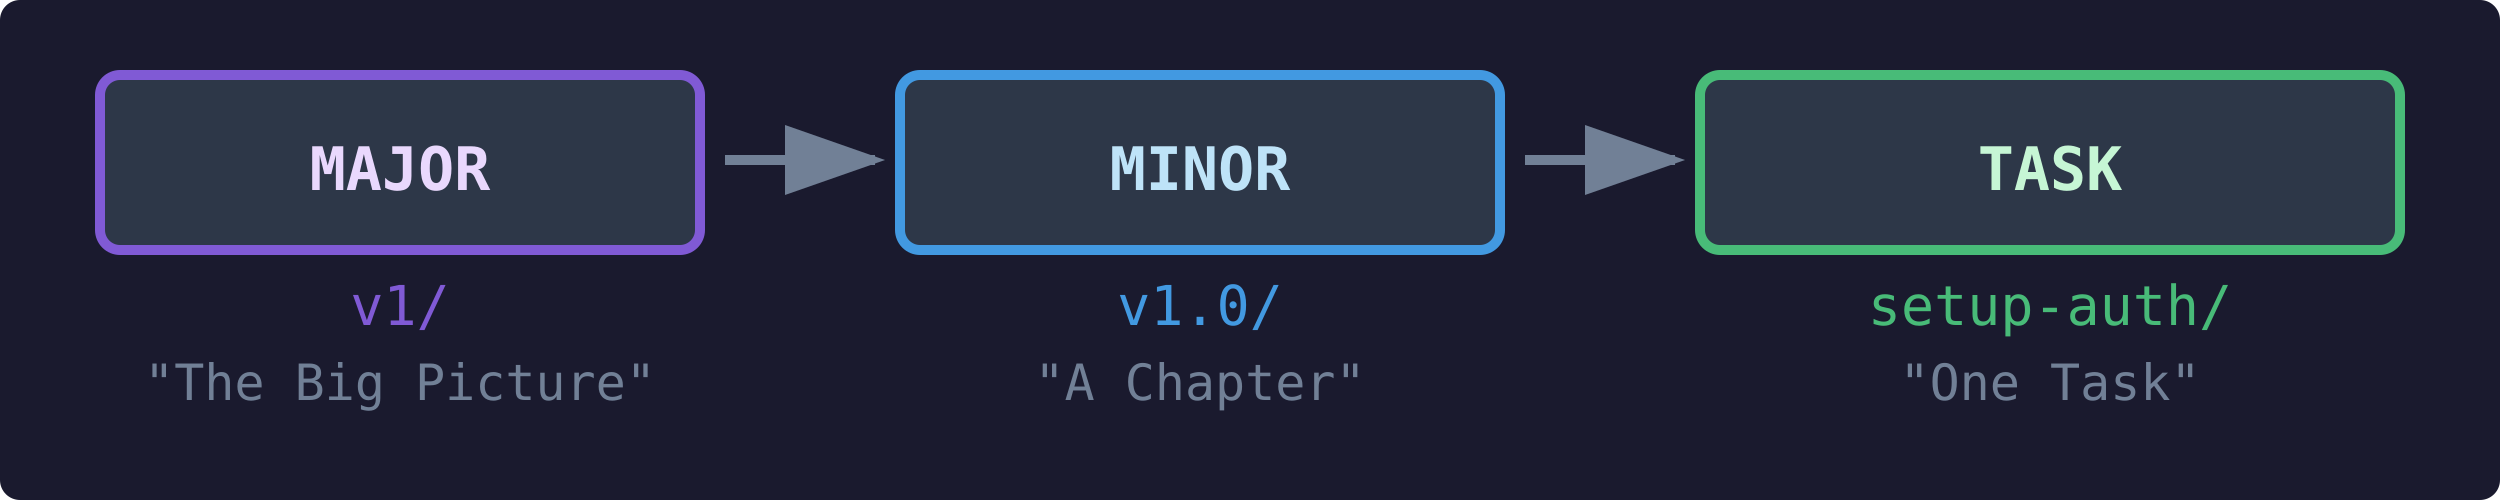
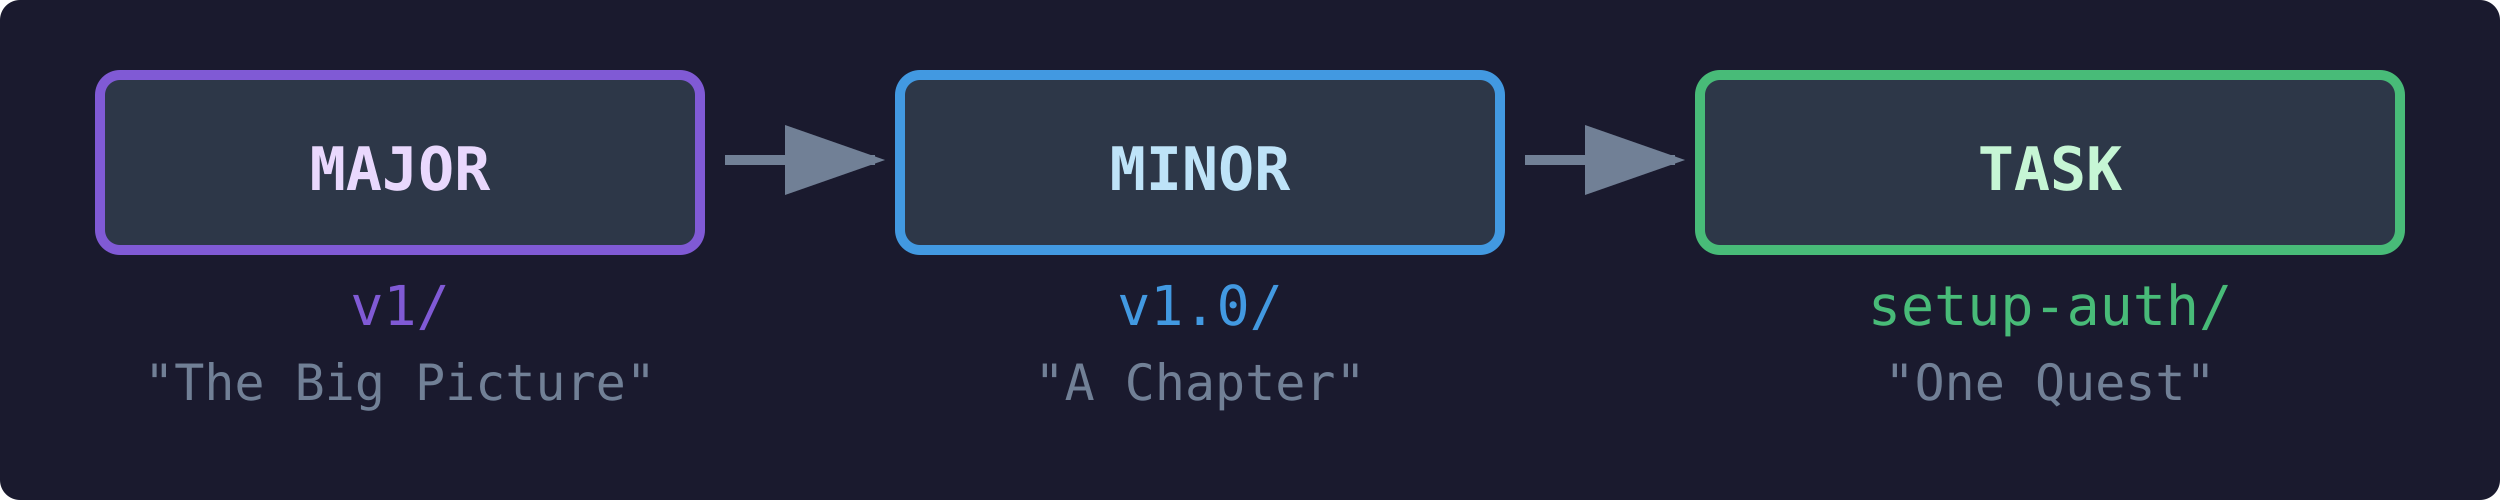
<svg xmlns="http://www.w3.org/2000/svg" viewBox="0 0 500 100">
  <defs>
    <marker id="arrow" markerWidth="10" markerHeight="7" refX="9" refY="3.5" orient="auto">
      <polygon points="0 0, 10 3.5, 0 7" fill="#718096" />
    </marker>
  </defs>
  <rect x="0" y="0" width="500" height="100" fill="#1a1a2e" rx="4" />
  <rect x="20" y="15" width="120" height="35" rx="4" fill="#2d3748" stroke="#805ad5" stroke-width="2" />
  <text x="80" y="38" text-anchor="middle" fill="#e9d8fd" font-family="monospace" font-size="12" font-weight="bold">MAJOR</text>
  <text x="80" y="65" text-anchor="middle" fill="#805ad5" font-family="monospace" font-size="11">v1/</text>
  <text x="80" y="80" text-anchor="middle" fill="#718096" font-family="monospace" font-size="10">"The Big Picture"</text>
  <line x1="145" y1="32" x2="175" y2="32" stroke="#718096" stroke-width="2" marker-end="url(#arrow)" />
  <rect x="180" y="15" width="120" height="35" rx="4" fill="#2d3748" stroke="#4299e1" stroke-width="2" />
  <text x="240" y="38" text-anchor="middle" fill="#bee3f8" font-family="monospace" font-size="12" font-weight="bold">MINOR</text>
  <text x="240" y="65" text-anchor="middle" fill="#4299e1" font-family="monospace" font-size="11">v1.0/</text>
  <text x="240" y="80" text-anchor="middle" fill="#718096" font-family="monospace" font-size="10">"A Chapter"</text>
  <line x1="305" y1="32" x2="335" y2="32" stroke="#718096" stroke-width="2" marker-end="url(#arrow)" />
  <rect x="340" y="15" width="140" height="35" rx="4" fill="#2d3748" stroke="#48bb78" stroke-width="2" />
  <text x="410" y="38" text-anchor="middle" fill="#c6f6d5" font-family="monospace" font-size="12" font-weight="bold">TASK</text>
  <text x="410" y="65" text-anchor="middle" fill="#48bb78" font-family="monospace" font-size="11">setup-auth/</text>
-   <text x="410" y="80" text-anchor="middle" fill="#718096" font-family="monospace" font-size="10">"One Task"</text>
+   <text x="410" y="80" text-anchor="middle" fill="#718096" font-family="monospace" font-size="10">"One Quest"</text>
</svg>
